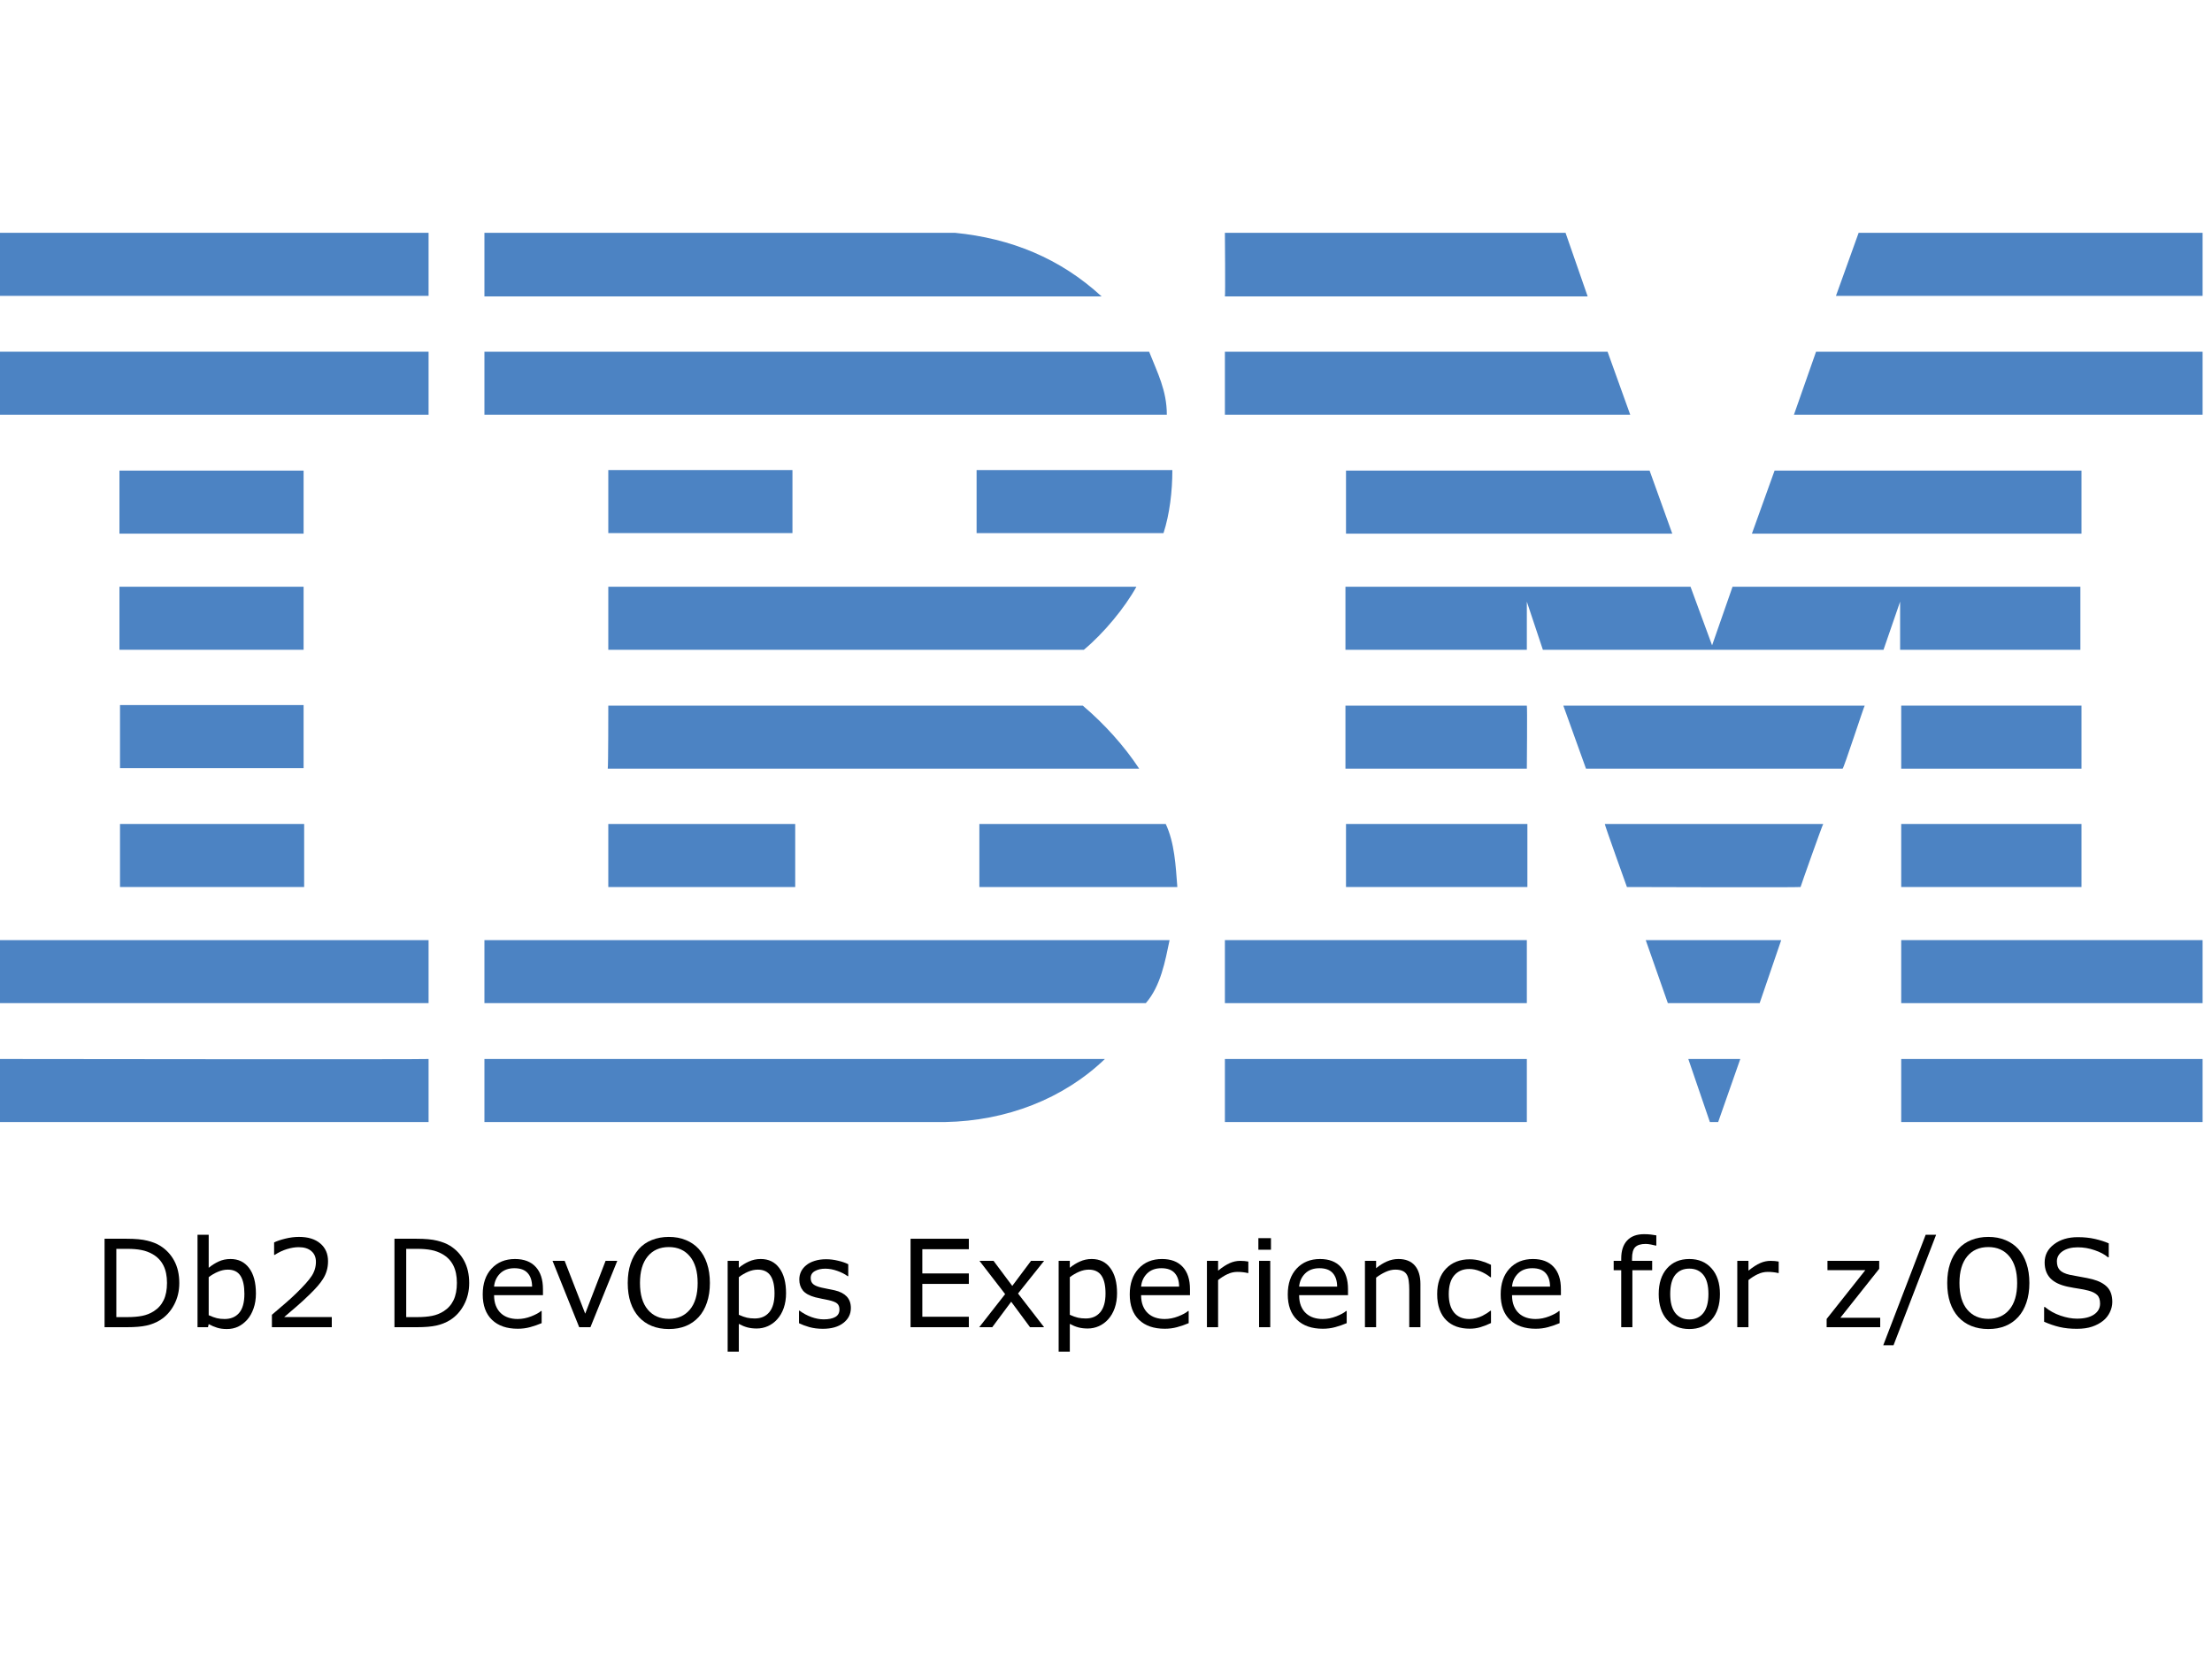
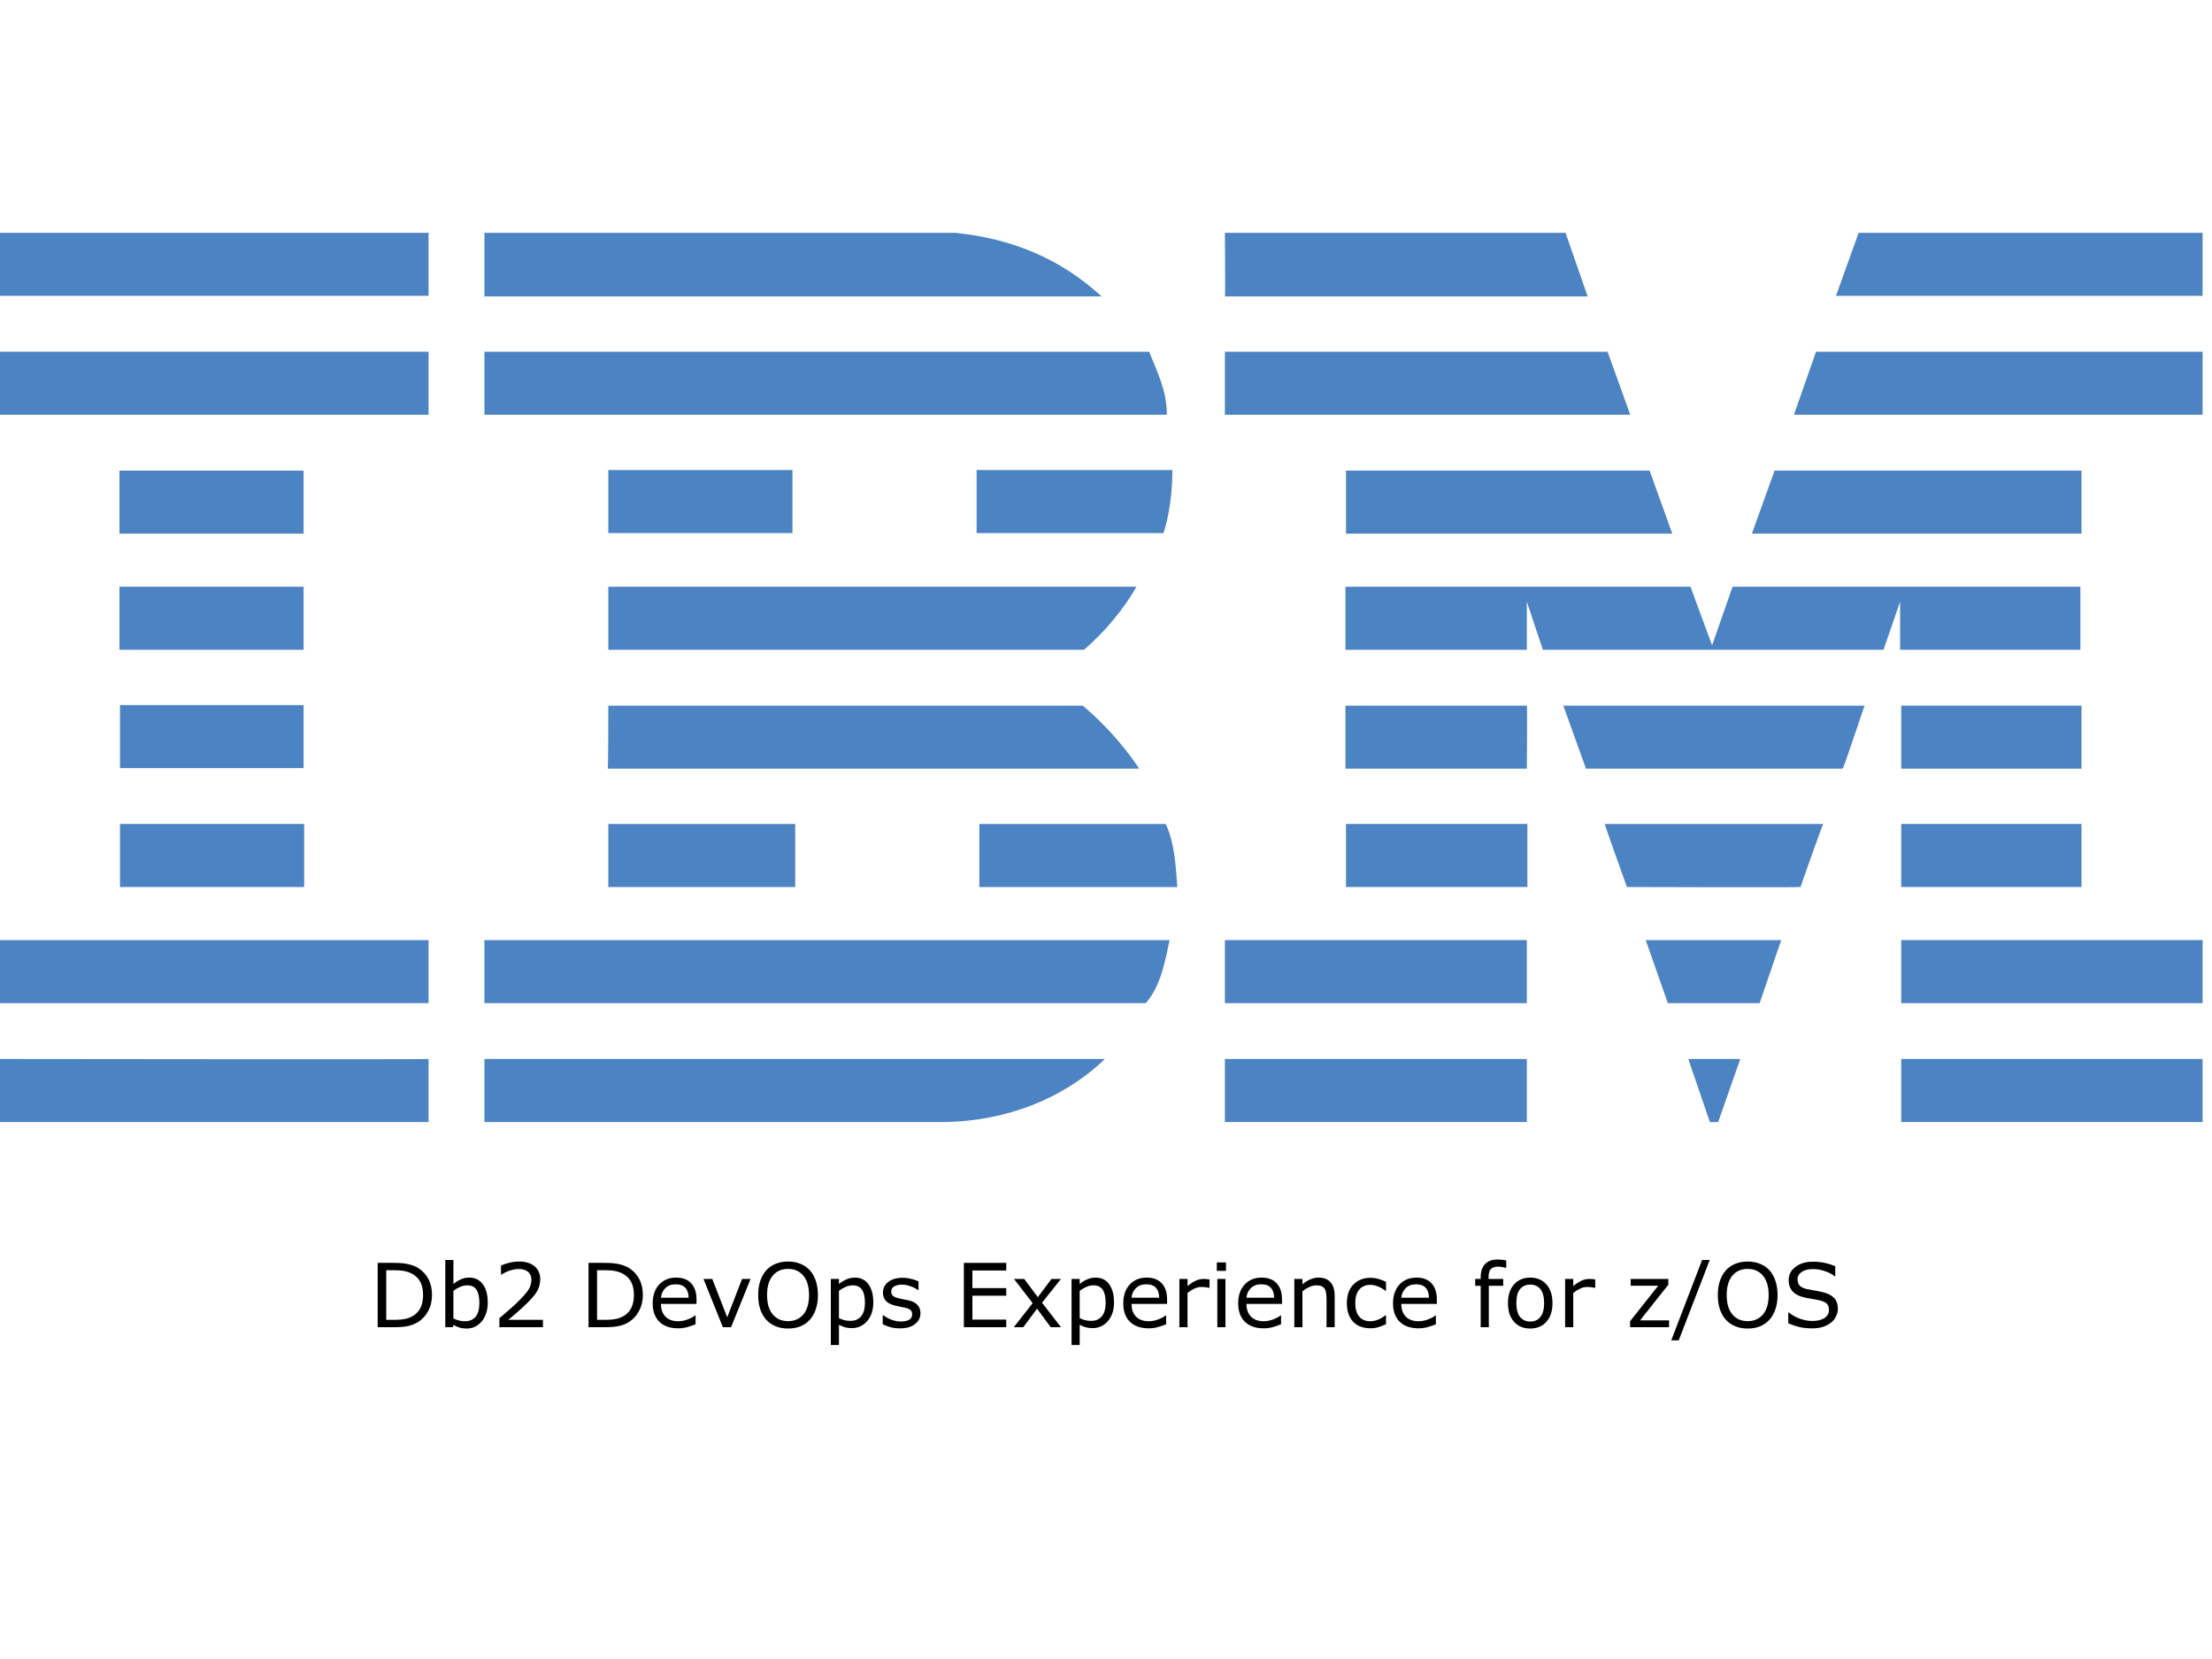
<svg xmlns="http://www.w3.org/2000/svg" id="Layer_1" x="0px" y="0px" viewBox="0 0 400 300" style="enable-background:new 0 0 400 245;" xml:space="preserve" version="1.1">
  <defs id="defs137" />
  <style type="text/css" id="style2"> .st0{fill:#4C83C3;} </style>
  <g id="g130">
    <path id="polygon4" class="st0" style="fill:#4c83c3" d="m 336.1,42.1 h 62.2 V 53.5 H 332 Z" />
    <path class="st0" d="m 221.5,42.1 h 61.6 l 4,11.5 c 0,0 -65.6,0 -65.6,0 0.1,-0.1 0,-11.5 0,-11.5 z" id="path6" />
    <path class="st0" d="m 172.7,42.1 c 10.1,1 19,4.6 26.5,11.5 0,0 -111.6,0 -111.6,0 0,0 0,-11.5 0,-11.5 z" id="path8" />
    <g id="g14">
      <path id="rect10" class="st0" style="fill:#4c83c3" d="m 0,42.1 h 77.5 v 11.4 H 0 Z" />
      <path class="st0" d="M 38.8,47.8" id="path12" />
    </g>
    <path class="st0" d="m 398.3,75 h -73.9 c 0,0 4,-11.4 4,-11.4 h 69.9 z" id="path16" />
    <path id="polygon18" class="st0" style="fill:#4c83c3" d="m 221.5,63.6 h 69.2 l 4.1,11.4 h -73.3 z" />
    <path class="st0" d="m 207.8,63.6 c 1.5,3.8 3.2,7 3.2,11.4 H 87.6 V 63.6 Z" id="path20" />
    <g id="g26">
      <path id="rect22" class="st0" style="fill:#4c83c3" d="m 0,63.6 h 77.5 v 11.4 H 0 Z" />
      <path class="st0" d="M 38.8,69.3" id="path24" />
    </g>
    <path id="polygon28" class="st0" style="fill:#4c83c3" d="m 376.4,85.1 v 11.4 h -59.6 l 4.1,-11.4 z" />
    <path id="polygon30" class="st0" style="fill:#4c83c3" d="M 243.4,96.5 V 85.1 h 54.9 l 4.1,11.4 z" />
    <path class="st0" d="m 212,85 c 0,3.9 -0.5,8 -1.6,11.4 H 176.6 V 85 Z" id="path32" />
    <g id="g38">
      <path id="rect34" class="st0" style="fill:#4c83c3" d="m 21.6,85.1 h 33.3 v 11.4 H 21.6 Z" />
      <path class="st0" d="M 38.3,90.8" id="path36" />
    </g>
    <g id="g44">
      <path id="rect40" class="st0" style="fill:#4c83c3" d="m 110,85 h 33.3 V 96.4 H 110 Z" />
      <path class="st0" d="M 126.6,90.8" id="path42" />
    </g>
    <path class="st0" d="m 276.1,108.8 c 0,0 0,8.7 0,8.7 h -32.8 v -11.4 h 62.4 l 3.9,10.6 c 0,0 3.7,-10.6 3.7,-10.6 h 62.9 v 11.4 h -32.6 c 0,0 0,-8.7 0,-8.7 l -3,8.7 H 279 Z" id="path46" />
    <path class="st0" d="m 110,106.1 h 95.5 v 0 c -2.1,3.8 -5.9,8.4 -9.5,11.4 0,0 -86,0 -86,0 0,0 0,-11.4 0,-11.4 z" id="path48" />
    <g id="g54">
      <path id="rect50" class="st0" style="fill:#4c83c3" d="m 21.6,106.1 h 33.3 v 11.4 H 21.6 Z" />
      <path class="st0" d="M 38.3,111.8" id="path52" />
    </g>
    <g id="g60">
      <path id="rect56" class="st0" style="fill:#4c83c3" d="m 343.8,127.6 h 32.6 V 139 h -32.6 z" />
      <path class="st0" d="M 360.1,133.3" id="path58" />
    </g>
    <path class="st0" d="M 276.1,127.6 H 243.3 V 139 c 0,0 32.8,0 32.8,0 0,-0.1 0.1,-11.4 0,-11.4 z" id="path62" />
    <path class="st0" d="m 337.2,127.6 c -0.1,0 -3.8,11.4 -4,11.4 h -46.4 c 0,0 -4.1,-11.4 -4.1,-11.4 z" id="path64" />
    <path class="st0" d="m 110,127.6 h 85.8 c 3.9,3.3 7.5,7.3 10.2,11.4 0.2,0 -96.1,0 -96.1,0 0.1,-0.1 0.1,-11.4 0.1,-11.4 z" id="path66" />
    <path class="st0" d="M 54.9,138.9 V 127.5 H 21.7 c 0,0 0,11.4 0,11.4 0,0 33.2,0 33.2,0 z" id="path68" />
    <g id="g74">
      <path id="rect70" class="st0" style="fill:#4c83c3" d="m 343.8,149 h 32.6 v 11.4 h -32.6 z" />
      <path class="st0" d="M 360.1,154.7" id="path72" />
    </g>
    <g id="g80">
      <path id="rect76" class="st0" style="fill:#4c83c3" d="m 243.4,149 h 32.8 v 11.4 h -32.8 z" />
      <path class="st0" d="M 259.8,154.7" id="path78" />
    </g>
    <path class="st0" d="m 325.6,160.4 c 0,-0.1 4,-11.4 4.1,-11.4 h -39.5 c -0.1,0 4,11.4 4,11.4 0,0 31.4,0.1 31.4,0 z" id="path82" />
    <path class="st0" d="m 110,160.4 c 0,0 0,-11.4 0,-11.4 h 33.8 c 0,0 0,11.4 0,11.4 -0.1,0 -33.8,0 -33.8,0 z" id="path84" />
    <path class="st0" d="m 210.8,149 c 1.6,3.4 1.8,7.5 2.1,11.4 H 177.1 V 149 Z" id="path86" />
    <g id="g92">
      <path id="rect88" class="st0" style="fill:#4c83c3" d="M 21.7,149 H 55 v 11.4 H 21.7 Z" />
      <path class="st0" d="M 38.3,154.7" id="path90" />
    </g>
    <g id="g98">
      <path id="rect94" class="st0" style="fill:#4c83c3" d="m 343.8,170 h 54.5 v 11.4 h -54.5 z" />
      <path class="st0" d="M 371,175.7" id="path96" />
    </g>
    <g id="g104">
      <path id="rect100" class="st0" style="fill:#4c83c3" d="m 221.5,170 h 54.6 v 11.4 h -54.6 z" />
      <path class="st0" d="M 248.8,175.7" id="path102" />
    </g>
    <path id="polygon106" class="st0" style="fill:#4c83c3" d="m 297.6,170 h 24.5 l -3.9,11.4 h -16.6 z" />
    <path class="st0" d="m 0,170 v 11.4 h 77.5 c 0,0 0,-11.4 0,-11.4 0,0 -77.6,0 -77.5,0 z" id="path108" />
    <path class="st0" d="m 211.5,170 c -0.8,3.8 -1.6,8.3 -4.3,11.4 h -1 H 87.6 V 170 Z" id="path110" />
    <path id="polygon112" class="st0" style="fill:#4c83c3" d="m 305.3,191.5 h 9.4 l -4,11.4 h -1.5 z" />
    <g id="g118">
      <path id="rect114" class="st0" style="fill:#4c83c3" d="m 343.8,191.5 h 54.5 v 11.4 h -54.5 z" />
      <path class="st0" d="M 371,197.2" id="path116" />
    </g>
    <path class="st0" d="m 87.6,202.9 v -11.4 c 0,0 111.9,0 112.2,0 -7.5,7.2 -17.8,11.2 -28.9,11.4 H 87.6" id="path120" />
    <g id="g126">
      <path id="rect122" class="st0" style="fill:#4c83c3" d="m 221.5,191.5 h 54.6 v 11.4 h -54.6 z" />
      <path class="st0" d="M 248.8,197.2" id="path124" />
    </g>
    <path class="st0" d="m 77.5,191.5 c 0,0 0,11.4 0,11.4 0,0 -77.4,0 -77.5,0 0,0 0,-11.4 0,-11.4 0,0 77.4,0.1 77.5,0 z" id="path128" />
  </g>
-   <g aria-label="Db2 DevOps Experience for z/OS" id="text132" style="font-size:22px;text-anchor:middle">
-     <path d="m 32.422,232.019 q 0,2.181 -0.956,3.953 -0.945,1.772 -2.524,2.75 -1.096,0.677 -2.449,0.978 Q 25.149,240 22.947,240 h -4.039 v -15.995 h 3.996 q 2.342,0 3.717,0.344 1.386,0.333 2.342,0.924 1.633,1.021 2.546,2.718 0.913,1.697 0.913,4.028 z m -2.224,-0.032 q 0,-1.88 -0.655,-3.169 -0.655,-1.289 -1.955,-2.03 -0.945,-0.537 -2.009,-0.741 -1.063,-0.215 -2.546,-0.215 h -1.998 v 12.343 h 1.998 q 1.536,0 2.675,-0.226 1.149,-0.226 2.105,-0.838 1.192,-0.763 1.783,-2.009 0.602,-1.246 0.602,-3.115 z" id="path158" />
-     <path d="m 46.279,233.909 q 0,1.504 -0.43,2.707 -0.419,1.203 -1.139,2.02 -0.763,0.849 -1.676,1.278 -0.913,0.419 -2.009,0.419 -1.021,0 -1.783,-0.247 -0.763,-0.236 -1.504,-0.645 L 37.61,240 h -1.891 v -16.715 h 2.02 v 5.973 q 0.849,-0.698 1.805,-1.139 0.956,-0.451 2.148,-0.451 2.127,0 3.352,1.633 1.235,1.633 1.235,4.608 z m -2.084,0.054 q 0,-2.148 -0.709,-3.255 -0.709,-1.117 -2.288,-1.117 -0.881,0 -1.783,0.387 -0.902,0.376 -1.676,0.978 v 6.875 q 0.859,0.387 1.472,0.537 0.623,0.15 1.407,0.15 1.676,0 2.621,-1.096 0.956,-1.106 0.956,-3.459 z" id="path160" />
-     <path d="M 59.997,240 H 49.169 v -2.245 q 1.128,-0.967 2.256,-1.934 1.139,-0.967 2.116,-1.923 2.062,-1.998 2.825,-3.169 0.763,-1.182 0.763,-2.546 0,-1.246 -0.827,-1.944 -0.816,-0.709 -2.288,-0.709 -0.978,0 -2.116,0.344 -1.139,0.344 -2.224,1.053 h -0.107 v -2.256 q 0.763,-0.376 2.03,-0.688 1.278,-0.312 2.471,-0.312 2.46,0 3.856,1.192 1.396,1.182 1.396,3.212 0,0.913 -0.236,1.708 -0.226,0.784 -0.677,1.493 -0.419,0.666 -0.988,1.311 -0.559,0.645 -1.364,1.429 -1.149,1.128 -2.374,2.191 -1.225,1.053 -2.288,1.955 h 8.604 z" id="path162" />
-     <path d="m 84.844,232.019 q 0,2.181 -0.956,3.953 -0.945,1.772 -2.524,2.75 -1.096,0.677 -2.449,0.978 Q 77.571,240 75.369,240 h -4.039 v -15.995 h 3.996 q 2.342,0 3.717,0.344 1.386,0.333 2.342,0.924 1.633,1.021 2.546,2.718 0.913,1.697 0.913,4.028 z m -2.224,-0.032 q 0,-1.88 -0.655,-3.169 -0.655,-1.289 -1.955,-2.03 -0.945,-0.537 -2.009,-0.741 -1.063,-0.215 -2.546,-0.215 h -1.998 v 12.343 h 1.998 q 1.536,0 2.675,-0.226 1.149,-0.226 2.105,-0.838 1.192,-0.763 1.783,-2.009 0.602,-1.246 0.602,-3.115 z" id="path164" />
-     <path d="m 98.186,234.21 h -8.841 q 0,1.106 0.333,1.934 0.333,0.816 0.913,1.343 0.559,0.516 1.321,0.773 0.773,0.258 1.697,0.258 1.225,0 2.46,-0.483 1.246,-0.494 1.772,-0.967 h 0.107 v 2.202 q -1.021,0.43 -2.084,0.72 -1.063,0.29 -2.234,0.29 -2.986,0 -4.662,-1.611 -1.676,-1.622 -1.676,-4.598 0,-2.943 1.601,-4.673 1.611,-1.729 4.232,-1.729 2.428,0 3.738,1.418 1.321,1.418 1.321,4.028 z m -1.966,-1.547 q -0.011,-1.59 -0.806,-2.46 -0.784,-0.87 -2.396,-0.87 -1.622,0 -2.589,0.956 -0.956,0.956 -1.085,2.374 z" id="path166" />
-     <path d="M 111.624,228.001 106.769,240 h -2.03 l -4.823,-11.999 h 2.191 l 3.717,9.55 3.685,-9.55 z" id="path168" />
-     <path d="m 126.352,225.842 q 0.978,1.074 1.493,2.632 0.526,1.558 0.526,3.534 0,1.977 -0.537,3.545 -0.526,1.558 -1.482,2.6 -0.988,1.085 -2.342,1.633 -1.343,0.548 -3.072,0.548 -1.687,0 -3.072,-0.559 -1.375,-0.559 -2.342,-1.622 -0.967,-1.063 -1.493,-2.61 -0.516,-1.547 -0.516,-3.534 0,-1.955 0.516,-3.502 0.516,-1.558 1.504,-2.664 0.945,-1.053 2.342,-1.611 1.407,-0.559 3.062,-0.559 1.719,0 3.083,0.569 1.375,0.559 2.331,1.601 z m -0.193,6.166 q 0,-3.115 -1.396,-4.802 -1.396,-1.697 -3.813,-1.697 -2.438,0 -3.835,1.697 -1.386,1.687 -1.386,4.802 0,3.147 1.418,4.823 1.418,1.665 3.803,1.665 2.385,0 3.792,-1.665 1.418,-1.676 1.418,-4.823 z" id="path170" />
-     <path d="m 142.143,233.855 q 0,1.461 -0.419,2.675 -0.419,1.203 -1.182,2.041 -0.709,0.795 -1.676,1.235 -0.956,0.43 -2.03,0.43 -0.935,0 -1.697,-0.204 -0.752,-0.204 -1.536,-0.634 v 5.027 h -2.02 v -16.425 h 2.02 v 1.257 q 0.806,-0.677 1.805,-1.128 1.01,-0.462 2.148,-0.462 2.17,0 3.373,1.644 1.214,1.633 1.214,4.544 z m -2.084,0.054 q 0,-2.17 -0.741,-3.244 -0.741,-1.074 -2.277,-1.074 -0.87,0 -1.751,0.376 -0.881,0.376 -1.687,0.988 v 6.8 q 0.859,0.387 1.472,0.526 0.623,0.14 1.407,0.14 1.687,0 2.632,-1.139 0.945,-1.139 0.945,-3.373 z" id="path172" />
-     <path d="m 153.862,236.541 q 0,1.644 -1.364,2.696 -1.354,1.053 -3.706,1.053 -1.332,0 -2.449,-0.312 -1.106,-0.322 -1.858,-0.698 v -2.267 h 0.107 q 0.956,0.72 2.127,1.149 1.171,0.419 2.245,0.419 1.332,0 2.084,-0.43 0.752,-0.43 0.752,-1.354 0,-0.709 -0.408,-1.074 -0.408,-0.365 -1.568,-0.623 -0.43,-0.097 -1.128,-0.226 -0.688,-0.129 -1.257,-0.279 -1.579,-0.419 -2.245,-1.225 -0.655,-0.816 -0.655,-1.998 0,-0.741 0.301,-1.396 0.312,-0.655 0.935,-1.171 0.602,-0.505 1.525,-0.795 0.935,-0.301 2.084,-0.301 1.074,0 2.17,0.269 1.106,0.258 1.837,0.634 v 2.159 h -0.107 q -0.773,-0.569 -1.88,-0.956 -1.106,-0.397 -2.17,-0.397 -1.106,0 -1.869,0.43 -0.763,0.419 -0.763,1.257 0,0.741 0.462,1.117 0.451,0.376 1.461,0.612 0.559,0.129 1.246,0.258 0.698,0.129 1.16,0.236 1.407,0.322 2.17,1.106 0.763,0.795 0.763,2.105 z" id="path174" />
-     <path d="M 175.196,240 H 164.658 v -15.995 h 10.538 v 1.891 h -8.411 v 4.383 h 8.411 v 1.891 h -8.411 v 5.94 h 8.411 z" id="path176" />
-     <path d="m 188.807,240 h -2.546 l -3.405,-4.608 -3.427,4.608 h -2.353 l 4.684,-5.983 -4.641,-6.016 h 2.546 l 3.384,4.533 3.395,-4.533 h 2.363 l -4.716,5.908 z" id="path178" />
-     <path d="m 201.998,233.855 q 0,1.461 -0.419,2.675 -0.419,1.203 -1.182,2.041 -0.709,0.795 -1.676,1.235 -0.956,0.43 -2.03,0.43 -0.935,0 -1.697,-0.204 -0.752,-0.204 -1.536,-0.634 v 5.027 h -2.02 v -16.425 h 2.02 v 1.257 q 0.806,-0.677 1.805,-1.128 1.01,-0.462 2.148,-0.462 2.17,0 3.373,1.644 1.214,1.633 1.214,4.544 z m -2.084,0.054 q 0,-2.17 -0.741,-3.244 -0.741,-1.074 -2.277,-1.074 -0.87,0 -1.751,0.376 -0.881,0.376 -1.687,0.988 v 6.8 q 0.859,0.387 1.472,0.526 0.623,0.14 1.407,0.14 1.687,0 2.632,-1.139 0.945,-1.139 0.945,-3.373 z" id="path180" />
-     <path d="m 215.189,234.21 h -8.841 q 0,1.106 0.333,1.934 0.333,0.816 0.913,1.343 0.559,0.516 1.321,0.773 0.773,0.258 1.697,0.258 1.225,0 2.46,-0.483 1.246,-0.494 1.772,-0.967 h 0.107 v 2.202 q -1.02,0.43 -2.084,0.72 -1.063,0.29 -2.234,0.29 -2.986,0 -4.662,-1.611 -1.676,-1.622 -1.676,-4.598 0,-2.943 1.601,-4.673 1.611,-1.729 4.232,-1.729 2.428,0 3.738,1.418 1.321,1.418 1.321,4.028 z m -1.966,-1.547 q -0.011,-1.59 -0.806,-2.46 -0.784,-0.87 -2.396,-0.87 -1.622,0 -2.589,0.956 -0.956,0.956 -1.085,2.374 z" id="path182" />
-     <path d="m 225.738,230.203 h -0.107 q -0.451,-0.107 -0.881,-0.15 -0.419,-0.054 -0.999,-0.054 -0.935,0 -1.805,0.419 -0.87,0.408 -1.676,1.063 V 240 h -2.02 v -11.999 h 2.02 v 1.772 q 1.203,-0.967 2.116,-1.364 0.924,-0.408 1.88,-0.408 0.526,0 0.763,0.032 0.236,0.021 0.709,0.097 z" id="path184" />
-     <path d="m 229.831,225.992 h -2.277 v -2.095 h 2.277 z M 229.702,240 h -2.02 v -11.999 h 2.02 z" id="path186" />
-     <path d="m 243.764,234.21 h -8.841 q 0,1.106 0.333,1.934 0.333,0.816 0.913,1.343 0.559,0.516 1.321,0.773 0.773,0.258 1.697,0.258 1.225,0 2.46,-0.483 1.246,-0.494 1.772,-0.967 h 0.107 v 2.202 q -1.02,0.43 -2.084,0.72 -1.063,0.29 -2.234,0.29 -2.986,0 -4.662,-1.611 -1.676,-1.622 -1.676,-4.598 0,-2.943 1.601,-4.673 1.611,-1.729 4.232,-1.729 2.428,0 3.738,1.418 1.321,1.418 1.321,4.028 z m -1.966,-1.547 q -0.011,-1.59 -0.806,-2.46 -0.784,-0.87 -2.396,-0.87 -1.622,0 -2.589,0.956 -0.956,0.956 -1.085,2.374 z" id="path188" />
-     <path d="m 256.858,240 h -2.02 v -6.832 q 0,-0.827 -0.097,-1.547 -0.097,-0.73 -0.354,-1.139 -0.269,-0.451 -0.773,-0.666 -0.505,-0.226 -1.311,-0.226 -0.827,0 -1.729,0.408 -0.902,0.408 -1.729,1.042 V 240 h -2.02 v -11.999 h 2.02 v 1.332 q 0.945,-0.784 1.955,-1.225 1.01,-0.44 2.073,-0.44 1.944,0 2.965,1.171 1.021,1.171 1.021,3.373 z" id="path190" />
-     <path d="m 269.62,239.248 q -1.01,0.483 -1.923,0.752 -0.902,0.269 -1.923,0.269 -1.3,0 -2.385,-0.376 -1.085,-0.387 -1.858,-1.16 -0.784,-0.773 -1.214,-1.955 -0.43,-1.182 -0.43,-2.761 0,-2.943 1.611,-4.619 1.622,-1.676 4.275,-1.676 1.031,0 2.02,0.29 0.999,0.29 1.826,0.709 v 2.245 h -0.107 q -0.924,-0.72 -1.912,-1.106 -0.978,-0.387 -1.912,-0.387 -1.719,0 -2.718,1.16 -0.988,1.149 -0.988,3.384 0,2.17 0.967,3.341 0.978,1.16 2.739,1.16 0.612,0 1.246,-0.161 0.634,-0.161 1.139,-0.419 0.44,-0.226 0.827,-0.473 0.387,-0.258 0.612,-0.44 h 0.107 z" id="path192" />
-     <path d="m 282.264,234.21 h -8.841 q 0,1.106 0.333,1.934 0.333,0.816 0.913,1.343 0.559,0.516 1.321,0.773 0.773,0.258 1.697,0.258 1.225,0 2.46,-0.483 1.246,-0.494 1.772,-0.967 h 0.107 v 2.202 q -1.02,0.43 -2.084,0.72 -1.063,0.29 -2.234,0.29 -2.986,0 -4.662,-1.611 -1.676,-1.622 -1.676,-4.598 0,-2.943 1.601,-4.673 1.611,-1.729 4.232,-1.729 2.428,0 3.738,1.418 1.321,1.418 1.321,4.028 z m -1.966,-1.547 q -0.011,-1.59 -0.806,-2.46 -0.784,-0.87 -2.396,-0.87 -1.622,0 -2.589,0.956 -0.956,0.956 -1.085,2.374 z" id="path194" />
-     <path d="m 299.516,225.24 h -0.107 q -0.333,-0.097 -0.87,-0.193 -0.537,-0.107 -0.945,-0.107 -1.3,0 -1.891,0.58 -0.58,0.569 -0.58,2.073 v 0.408 h 3.642 v 1.697 h -3.577 V 240 h -2.02 v -10.302 h -1.364 v -1.697 h 1.364 v -0.397 q 0,-2.138 1.063,-3.276 1.063,-1.149 3.072,-1.149 0.677,0 1.214,0.065 0.548,0.064 0.999,0.15 z" id="path196" />
-     <path d="m 311.021,234.006 q 0,2.933 -1.504,4.63 -1.504,1.697 -4.028,1.697 -2.546,0 -4.05,-1.697 -1.493,-1.697 -1.493,-4.63 0,-2.933 1.493,-4.63 1.504,-1.708 4.05,-1.708 2.524,0 4.028,1.708 1.504,1.697 1.504,4.63 z m -2.084,0 q 0,-2.331 -0.913,-3.459 -0.913,-1.139 -2.535,-1.139 -1.644,0 -2.557,1.139 -0.902,1.128 -0.902,3.459 0,2.256 0.913,3.427 0.913,1.16 2.546,1.16 1.611,0 2.524,-1.149 0.924,-1.16 0.924,-3.438 z" id="path198" />
-     <path d="m 321.645,230.203 h -0.107 q -0.451,-0.107 -0.881,-0.15 -0.419,-0.054 -0.999,-0.054 -0.935,0 -1.805,0.419 -0.87,0.408 -1.676,1.063 V 240 h -2.02 v -11.999 h 2.02 v 1.772 q 1.203,-0.967 2.116,-1.364 0.924,-0.408 1.88,-0.408 0.526,0 0.763,0.032 0.236,0.021 0.709,0.097 z" id="path200" />
-     <path d="m 340.003,240 h -9.689 v -1.493 l 6.993,-8.819 h -6.843 v -1.687 h 9.356 v 1.439 l -7.025,8.852 h 7.208 z" id="path202" />
-     <path d="m 350.111,223.285 -7.702,19.98 h -1.858 l 7.67,-19.98 z" id="path204" />
-     <path d="m 364.957,225.842 q 0.978,1.074 1.493,2.632 0.526,1.558 0.526,3.534 0,1.977 -0.537,3.545 -0.526,1.558 -1.482,2.6 -0.988,1.085 -2.342,1.633 -1.343,0.548 -3.072,0.548 -1.687,0 -3.072,-0.559 -1.375,-0.559 -2.342,-1.622 -0.967,-1.063 -1.493,-2.61 -0.516,-1.547 -0.516,-3.534 0,-1.955 0.516,-3.502 0.516,-1.558 1.504,-2.664 0.945,-1.053 2.342,-1.611 1.407,-0.559 3.062,-0.559 1.719,0 3.083,0.569 1.375,0.559 2.331,1.601 z m -0.193,6.166 q 0,-3.115 -1.396,-4.802 -1.396,-1.697 -3.813,-1.697 -2.438,0 -3.835,1.697 -1.386,1.687 -1.386,4.802 0,3.147 1.418,4.823 1.418,1.665 3.803,1.665 2.385,0 3.792,-1.665 1.418,-1.676 1.418,-4.823 z" id="path206" />
-     <path d="m 381.973,235.435 q 0,0.935 -0.44,1.848 -0.43,0.913 -1.214,1.547 -0.859,0.688 -2.009,1.074 -1.139,0.387 -2.75,0.387 -1.729,0 -3.115,-0.322 -1.375,-0.322 -2.804,-0.956 v -2.664 h 0.15 q 1.214,1.01 2.804,1.558 1.59,0.548 2.986,0.548 1.977,0 3.072,-0.741 1.106,-0.741 1.106,-1.977 0,-1.063 -0.526,-1.568 -0.516,-0.505 -1.579,-0.784 -0.806,-0.215 -1.751,-0.354 -0.935,-0.14 -1.987,-0.354 -2.127,-0.451 -3.158,-1.536 -1.021,-1.096 -1.021,-2.847 0,-2.009 1.697,-3.287 1.697,-1.289 4.308,-1.289 1.687,0 3.094,0.322 1.407,0.322 2.492,0.795 v 2.514 h -0.15 q -0.913,-0.773 -2.406,-1.278 -1.482,-0.516 -3.04,-0.516 -1.708,0 -2.75,0.709 -1.031,0.709 -1.031,1.826 0,0.999 0.516,1.568 0.516,0.569 1.815,0.87 0.688,0.15 1.955,0.365 1.268,0.215 2.148,0.44 1.783,0.473 2.686,1.429 0.902,0.956 0.902,2.675 z" id="path208" />
+   <g aria-label="Db2 DevOps Experience for z/OS" id="text132" style="font-size:16px;text-anchor:middle">
+     <path d="m 78.125,234.195 q 0,1.586 -0.695,2.875 -0.688,1.289 -1.836,2 -0.797,0.492 -1.781,0.711 Q 72.836,240 71.234,240 h -2.938 v -11.633 h 2.906 q 1.703,0 2.703,0.25 1.008,0.242 1.703,0.672 1.188,0.742 1.852,1.977 Q 78.125,232.5 78.125,234.195 Z m -1.617,-0.023 q 0,-1.367 -0.477,-2.305 -0.477,-0.938 -1.422,-1.477 Q 73.922,230 73.148,229.852 72.375,229.695 71.297,229.695 H 69.844 v 8.977 h 1.453 q 1.117,0 1.945,-0.164 0.836,-0.164 1.531,-0.609 0.867,-0.555 1.297,-1.461 0.438,-0.906 0.438,-2.266 z" id="path158" />
+     <path d="m 88.203,235.57 q 0,1.094 -0.312,1.969 -0.305,0.875 -0.828,1.469 -0.555,0.617 -1.219,0.93 -0.664,0.305 -1.461,0.305 -0.742,0 -1.297,-0.18 -0.555,-0.172 -1.094,-0.469 L 81.898,240 h -1.375 v -12.156 h 1.469 v 4.344 q 0.617,-0.508 1.312,-0.828 0.695,-0.328 1.562,-0.328 1.547,0 2.438,1.188 0.898,1.188 0.898,3.352 z m -1.516,0.039 q 0,-1.562 -0.516,-2.367 -0.516,-0.812 -1.664,-0.812 -0.641,0 -1.297,0.281 -0.656,0.273 -1.219,0.711 v 5 q 0.625,0.281 1.07,0.391 0.453,0.109 1.023,0.109 1.219,0 1.906,-0.797 0.695,-0.805 0.695,-2.516 z" id="path160" />
+     <path d="m 98.18,240 h -7.875 v -1.633 q 0.82,-0.703 1.641,-1.406 0.828,-0.703 1.539,-1.398 1.5,-1.453 2.055,-2.305 0.555,-0.859 0.555,-1.852 0,-0.906 -0.602,-1.414 -0.594,-0.516 -1.664,-0.516 -0.711,0 -1.539,0.25 -0.828,0.25 -1.617,0.766 h -0.078 v -1.641 q 0.555,-0.273 1.477,-0.5 Q 93,228.125 93.867,228.125 q 1.789,0 2.805,0.867 1.016,0.859 1.016,2.336 0,0.664 -0.172,1.242 -0.164,0.57 -0.492,1.086 -0.305,0.484 -0.719,0.953 -0.406,0.469 -0.992,1.039 -0.836,0.82 -1.727,1.594 -0.891,0.766 -1.664,1.422 h 6.258 z" id="path162" />
+     <path d="m 116.25,234.195 q 0,1.586 -0.695,2.875 -0.688,1.289 -1.836,2 -0.797,0.492 -1.781,0.711 Q 110.961,240 109.359,240 h -2.938 v -11.633 h 2.906 q 1.703,0 2.703,0.25 1.008,0.242 1.703,0.672 1.188,0.742 1.852,1.977 0.664,1.234 0.664,2.93 z m -1.617,-0.023 q 0,-1.367 -0.477,-2.305 -0.477,-0.938 -1.422,-1.477 -0.688,-0.391 -1.461,-0.539 -0.773,-0.156 -1.852,-0.156 h -1.453 v 8.977 h 1.453 q 1.117,0 1.945,-0.164 0.836,-0.164 1.531,-0.609 0.867,-0.555 1.297,-1.461 0.438,-0.906 0.438,-2.266 z" id="path164" />
+     <path d="m 125.953,235.789 h -6.43 q 0,0.805 0.242,1.406 0.242,0.594 0.664,0.977 0.406,0.375 0.961,0.562 0.562,0.188 1.234,0.188 0.891,0 1.789,-0.352 0.906,-0.359 1.289,-0.703 h 0.078 v 1.602 q -0.742,0.312 -1.516,0.523 -0.773,0.211 -1.625,0.211 -2.172,0 -3.391,-1.172 -1.219,-1.18 -1.219,-3.344 0,-2.141 1.164,-3.398 1.172,-1.258 3.078,-1.258 1.766,0 2.719,1.031 0.961,1.031 0.961,2.93 z m -1.43,-1.125 q -0.008,-1.156 -0.586,-1.789 -0.57,-0.633 -1.742,-0.633 -1.18,0 -1.883,0.695 -0.695,0.695 -0.789,1.727 z" id="path166" />
+     <path d="M 135.727,231.273 132.195,240 h -1.477 l -3.508,-8.727 h 1.594 l 2.703,6.945 2.68,-6.945 z" id="path168" />
+     <path d="m 146.438,229.703 q 0.711,0.781 1.086,1.914 0.383,1.133 0.383,2.57 0,1.438 -0.391,2.578 -0.383,1.133 -1.078,1.891 -0.719,0.789 -1.703,1.188 -0.977,0.398 -2.234,0.398 -1.227,0 -2.234,-0.406 -1,-0.406 -1.703,-1.18 -0.703,-0.773 -1.086,-1.898 -0.375,-1.125 -0.375,-2.57 0,-1.422 0.375,-2.547 0.375,-1.133 1.094,-1.938 0.688,-0.766 1.703,-1.172 1.023,-0.406 2.227,-0.406 1.25,0 2.242,0.414 1,0.406 1.695,1.164 z m -0.141,4.484 q 0,-2.266 -1.016,-3.492 -1.016,-1.234 -2.773,-1.234 -1.773,0 -2.789,1.234 -1.008,1.227 -1.008,3.492 0,2.289 1.031,3.508 1.031,1.211 2.766,1.211 1.734,0 2.758,-1.211 1.031,-1.219 1.031,-3.508 z" id="path170" />
+     <path d="m 157.922,235.531 q 0,1.062 -0.305,1.945 -0.305,0.875 -0.859,1.484 -0.516,0.578 -1.219,0.898 -0.695,0.312 -1.477,0.312 -0.68,0 -1.234,-0.148 -0.547,-0.148 -1.117,-0.461 v 3.656 h -1.469 v -11.945 h 1.469 v 0.914 q 0.586,-0.492 1.312,-0.82 0.734,-0.336 1.562,-0.336 1.578,0 2.453,1.195 0.883,1.188 0.883,3.305 z m -1.516,0.039 q 0,-1.578 -0.539,-2.359 -0.539,-0.781 -1.656,-0.781 -0.633,0 -1.273,0.273 -0.641,0.273 -1.227,0.719 v 4.945 q 0.625,0.281 1.07,0.383 0.453,0.102 1.023,0.102 1.227,0 1.914,-0.828 0.688,-0.828 0.688,-2.453 z" id="path172" />
+     <path d="m 166.445,237.484 q 0,1.195 -0.992,1.961 -0.984,0.766 -2.695,0.766 -0.969,0 -1.781,-0.227 -0.805,-0.234 -1.352,-0.508 v -1.648 h 0.078 q 0.695,0.523 1.547,0.836 0.852,0.305 1.633,0.305 0.969,0 1.516,-0.312 0.547,-0.312 0.547,-0.984 0,-0.516 -0.297,-0.781 -0.297,-0.266 -1.141,-0.453 -0.312,-0.07 -0.82,-0.164 -0.5,-0.094 -0.914,-0.203 -1.148,-0.305 -1.633,-0.891 -0.477,-0.594 -0.477,-1.453 0,-0.539 0.219,-1.016 0.227,-0.477 0.68,-0.852 0.438,-0.367 1.109,-0.578 0.68,-0.219 1.516,-0.219 0.781,0 1.578,0.195 0.805,0.188 1.336,0.461 v 1.57 h -0.078 q -0.562,-0.414 -1.367,-0.695 -0.805,-0.289 -1.578,-0.289 -0.805,0 -1.359,0.312 -0.555,0.305 -0.555,0.914 0,0.539 0.336,0.812 0.328,0.273 1.062,0.445 0.406,0.094 0.906,0.188 0.508,0.094 0.844,0.172 1.023,0.234 1.578,0.805 0.555,0.578 0.555,1.531 z" id="path174" />
+     <path d="m 181.961,240 h -7.664 v -11.633 h 7.664 v 1.375 h -6.117 v 3.188 h 6.117 v 1.375 h -6.117 v 4.32 h 6.117 z" id="path176" />
+     <path d="m 191.859,240 h -1.852 L 187.531,236.648 185.039,240 h -1.711 l 3.406,-4.352 -3.375,-4.375 h 1.852 l 2.461,3.297 2.469,-3.297 h 1.719 l -3.43,4.297 z" id="path178" />
+     <path d="m 201.453,235.531 q 0,1.062 -0.305,1.945 -0.305,0.875 -0.859,1.484 -0.516,0.578 -1.219,0.898 -0.695,0.312 -1.477,0.312 -0.68,0 -1.234,-0.148 -0.547,-0.148 -1.117,-0.461 v 3.656 h -1.469 v -11.945 h 1.469 v 0.914 q 0.586,-0.492 1.312,-0.82 0.734,-0.336 1.562,-0.336 1.578,0 2.453,1.195 0.883,1.188 0.883,3.305 z m -1.516,0.039 q 0,-1.578 -0.539,-2.359 -0.539,-0.781 -1.656,-0.781 -0.633,0 -1.273,0.273 -0.641,0.273 -1.227,0.719 v 4.945 q 0.625,0.281 1.07,0.383 0.453,0.102 1.023,0.102 1.227,0 1.914,-0.828 0.688,-0.828 0.688,-2.453 z" id="path180" />
+     <path d="m 211.047,235.789 h -6.43 q 0,0.805 0.242,1.406 0.242,0.594 0.664,0.977 0.406,0.375 0.961,0.562 0.562,0.188 1.234,0.188 0.891,0 1.789,-0.352 0.906,-0.359 1.289,-0.703 h 0.078 v 1.602 q -0.742,0.312 -1.516,0.523 -0.773,0.211 -1.625,0.211 -2.172,0 -3.391,-1.172 -1.219,-1.18 -1.219,-3.344 0,-2.141 1.164,-3.398 1.172,-1.258 3.078,-1.258 1.766,0 2.719,1.031 0.961,1.031 0.961,2.93 z m -1.43,-1.125 q -0.008,-1.156 -0.586,-1.789 -0.57,-0.633 -1.742,-0.633 -1.18,0 -1.883,0.695 -0.695,0.695 -0.789,1.727 z" id="path182" />
+     <path d="m 218.719,232.875 h -0.078 q -0.328,-0.078 -0.641,-0.109 -0.305,-0.039 -0.727,-0.039 -0.68,0 -1.312,0.305 -0.633,0.297 -1.219,0.773 V 240 h -1.469 v -8.727 h 1.469 v 1.289 q 0.875,-0.703 1.539,-0.992 0.672,-0.297 1.367,-0.297 0.383,0 0.555,0.023 0.172,0.016 0.516,0.07 z" id="path184" />
+     <path d="m 221.695,229.812 h -1.656 v -1.523 h 1.656 z M 221.602,240 h -1.469 v -8.727 h 1.469 z" id="path186" />
+     <path d="m 231.828,235.789 h -6.43 q 0,0.805 0.242,1.406 0.242,0.594 0.664,0.977 0.406,0.375 0.961,0.562 0.562,0.188 1.234,0.188 0.891,0 1.789,-0.352 0.906,-0.359 1.289,-0.703 h 0.078 v 1.602 q -0.742,0.312 -1.516,0.523 -0.773,0.211 -1.625,0.211 -2.172,0 -3.391,-1.172 -1.219,-1.18 -1.219,-3.344 0,-2.141 1.164,-3.398 1.172,-1.258 3.078,-1.258 1.766,0 2.719,1.031 0.961,1.031 0.961,2.93 z m -1.43,-1.125 q -0.008,-1.156 -0.586,-1.789 -0.57,-0.633 -1.742,-0.633 -1.18,0 -1.883,0.695 -0.695,0.695 -0.789,1.727 z" id="path188" />
+     <path d="m 241.352,240 h -1.469 v -4.969 q 0,-0.602 -0.07,-1.125 -0.07,-0.531 -0.258,-0.828 -0.195,-0.328 -0.562,-0.484 -0.367,-0.164 -0.953,-0.164 -0.602,0 -1.258,0.297 -0.656,0.297 -1.258,0.758 V 240 h -1.469 v -8.727 h 1.469 v 0.969 q 0.688,-0.57 1.422,-0.891 0.734,-0.32 1.508,-0.32 1.414,0 2.156,0.852 0.742,0.852 0.742,2.453 z" id="path190" />
+     <path d="m 250.633,239.453 q -0.734,0.352 -1.398,0.547 -0.656,0.195 -1.398,0.195 -0.945,0 -1.734,-0.273 -0.789,-0.281 -1.352,-0.844 -0.57,-0.562 -0.883,-1.422 -0.312,-0.859 -0.312,-2.008 0,-2.141 1.172,-3.359 1.18,-1.219 3.109,-1.219 0.75,0 1.469,0.211 0.727,0.211 1.328,0.516 v 1.633 h -0.078 q -0.672,-0.523 -1.391,-0.805 -0.711,-0.281 -1.391,-0.281 -1.25,0 -1.977,0.844 -0.719,0.836 -0.719,2.461 0,1.578 0.703,2.43 0.711,0.844 1.992,0.844 0.445,0 0.906,-0.117 0.461,-0.117 0.828,-0.305 0.32,-0.164 0.602,-0.344 0.281,-0.188 0.445,-0.32 h 0.078 z" id="path192" />
+     <path d="m 259.828,235.789 h -6.43 q 0,0.805 0.242,1.406 0.242,0.594 0.664,0.977 0.406,0.375 0.961,0.562 0.562,0.188 1.234,0.188 0.891,0 1.789,-0.352 0.906,-0.359 1.289,-0.703 h 0.078 v 1.602 q -0.742,0.312 -1.516,0.523 -0.773,0.211 -1.625,0.211 -2.172,0 -3.391,-1.172 -1.219,-1.18 -1.219,-3.344 0,-2.141 1.164,-3.398 1.172,-1.258 3.078,-1.258 1.766,0 2.719,1.031 0.961,1.031 0.961,2.93 z m -1.43,-1.125 q -0.008,-1.156 -0.586,-1.789 -0.57,-0.633 -1.742,-0.633 -1.18,0 -1.883,0.695 -0.695,0.695 -0.789,1.727 z" id="path194" />
+     <path d="m 272.375,229.266 h -0.078 q -0.242,-0.07 -0.633,-0.141 -0.391,-0.078 -0.688,-0.078 -0.945,0 -1.375,0.422 -0.422,0.414 -0.422,1.508 v 0.297 h 2.648 v 1.234 h -2.602 V 240 h -1.469 v -7.492 h -0.992 v -1.234 h 0.992 v -0.289 q 0,-1.555 0.773,-2.383 0.773,-0.836 2.234,-0.836 0.492,0 0.883,0.047 0.398,0.047 0.727,0.109 z" id="path196" />
+     <path d="m 280.742,235.641 q 0,2.133 -1.094,3.367 -1.094,1.234 -2.93,1.234 -1.852,0 -2.945,-1.234 -1.086,-1.234 -1.086,-3.367 0,-2.133 1.086,-3.367 1.094,-1.242 2.945,-1.242 1.836,0 2.93,1.242 1.094,1.234 1.094,3.367 z m -1.516,0 q 0,-1.695 -0.664,-2.516 -0.664,-0.828 -1.844,-0.828 -1.195,0 -1.859,0.828 -0.656,0.82 -0.656,2.516 0,1.641 0.664,2.492 0.664,0.844 1.852,0.844 1.172,0 1.836,-0.836 0.672,-0.844 0.672,-2.5 z" id="path198" />
+     <path d="m 288.469,232.875 h -0.078 q -0.328,-0.078 -0.641,-0.109 -0.305,-0.039 -0.727,-0.039 -0.68,0 -1.312,0.305 -0.633,0.297 -1.219,0.773 V 240 h -1.469 v -8.727 h 1.469 v 1.289 q 0.875,-0.703 1.539,-0.992 0.672,-0.297 1.367,-0.297 0.383,0 0.555,0.023 0.172,0.016 0.516,0.07 z" id="path200" />
+     <path d="m 301.82,240 h -7.047 v -1.086 L 299.859,232.5 h -4.977 v -1.227 h 6.805 v 1.047 l -5.109,6.438 h 5.242 z" id="path202" />
+     <path d="m 309.172,227.844 -5.602,14.531 h -1.352 l 5.578,-14.531 z" id="path204" />
+     <path d="m 319.969,229.703 q 0.711,0.781 1.086,1.914 0.383,1.133 0.383,2.57 0,1.438 -0.391,2.578 -0.383,1.133 -1.078,1.891 -0.719,0.789 -1.703,1.188 -0.977,0.398 -2.234,0.398 -1.227,0 -2.234,-0.406 -1,-0.406 -1.703,-1.18 -0.703,-0.773 -1.086,-1.898 -0.375,-1.125 -0.375,-2.57 0,-1.422 0.375,-2.547 0.375,-1.133 1.094,-1.938 0.688,-0.766 1.703,-1.172 1.023,-0.406 2.227,-0.406 1.25,0 2.242,0.414 1,0.406 1.695,1.164 z m -0.141,4.484 q 0,-2.266 -1.016,-3.492 -1.016,-1.234 -2.773,-1.234 -1.773,0 -2.789,1.234 -1.008,1.227 -1.008,3.492 0,2.289 1.031,3.508 1.031,1.211 2.766,1.211 1.734,0 2.758,-1.211 1.031,-1.219 1.031,-3.508 z" id="path206" />
+     <path d="m 332.344,236.68 q 0,0.68 -0.32,1.344 -0.312,0.664 -0.883,1.125 -0.625,0.5 -1.461,0.781 -0.828,0.281 -2,0.281 -1.258,0 -2.266,-0.234 -1,-0.234 -2.039,-0.695 v -1.938 h 0.109 q 0.883,0.734 2.039,1.133 1.156,0.398 2.172,0.398 1.438,0 2.234,-0.539 0.805,-0.539 0.805,-1.438 0,-0.773 -0.383,-1.141 -0.375,-0.367 -1.148,-0.57 -0.586,-0.156 -1.273,-0.258 -0.68,-0.102 -1.445,-0.258 -1.547,-0.328 -2.297,-1.117 -0.742,-0.797 -0.742,-2.07 0,-1.461 1.234,-2.391 1.234,-0.938 3.133,-0.938 1.227,0 2.25,0.234 1.023,0.234 1.812,0.578 v 1.828 h -0.109 q -0.664,-0.562 -1.75,-0.93 -1.078,-0.375 -2.211,-0.375 -1.242,0 -2,0.516 -0.75,0.516 -0.75,1.328 0,0.727 0.375,1.141 0.375,0.414 1.32,0.633 0.5,0.109 1.422,0.266 0.922,0.156 1.562,0.32 1.297,0.344 1.953,1.039 0.656,0.695 0.656,1.945 z" id="path208" />
  </g>
</svg>
